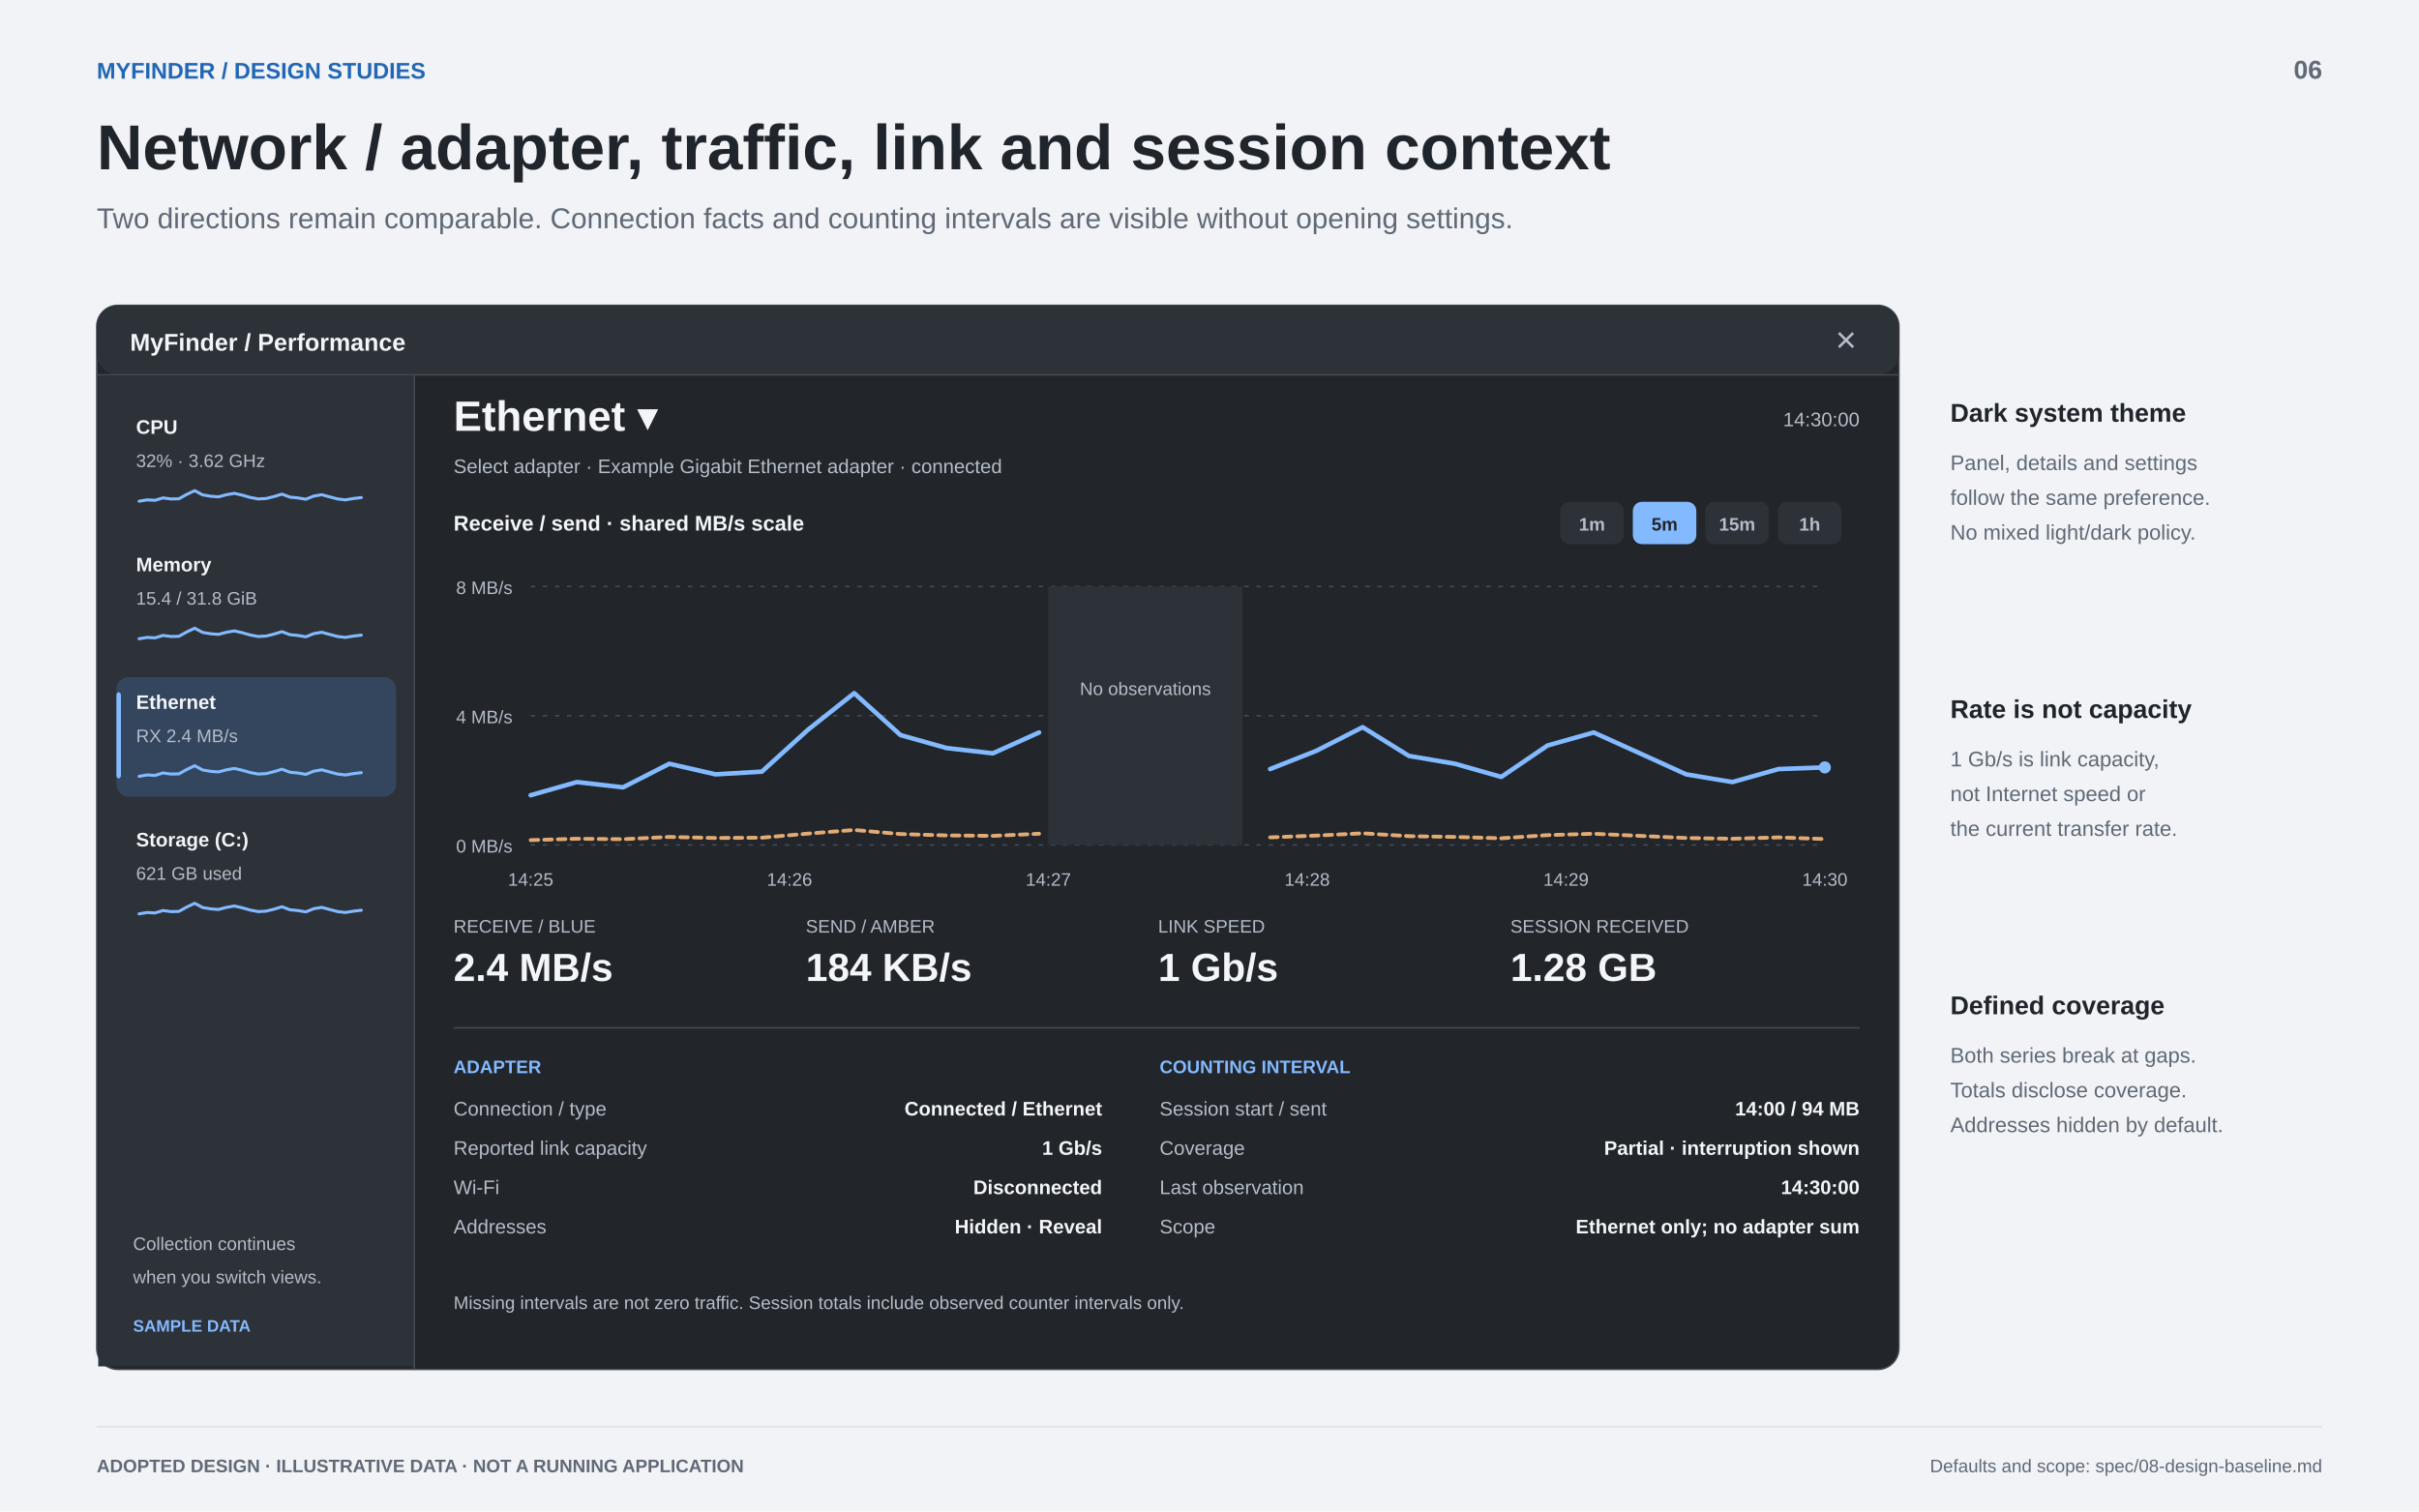
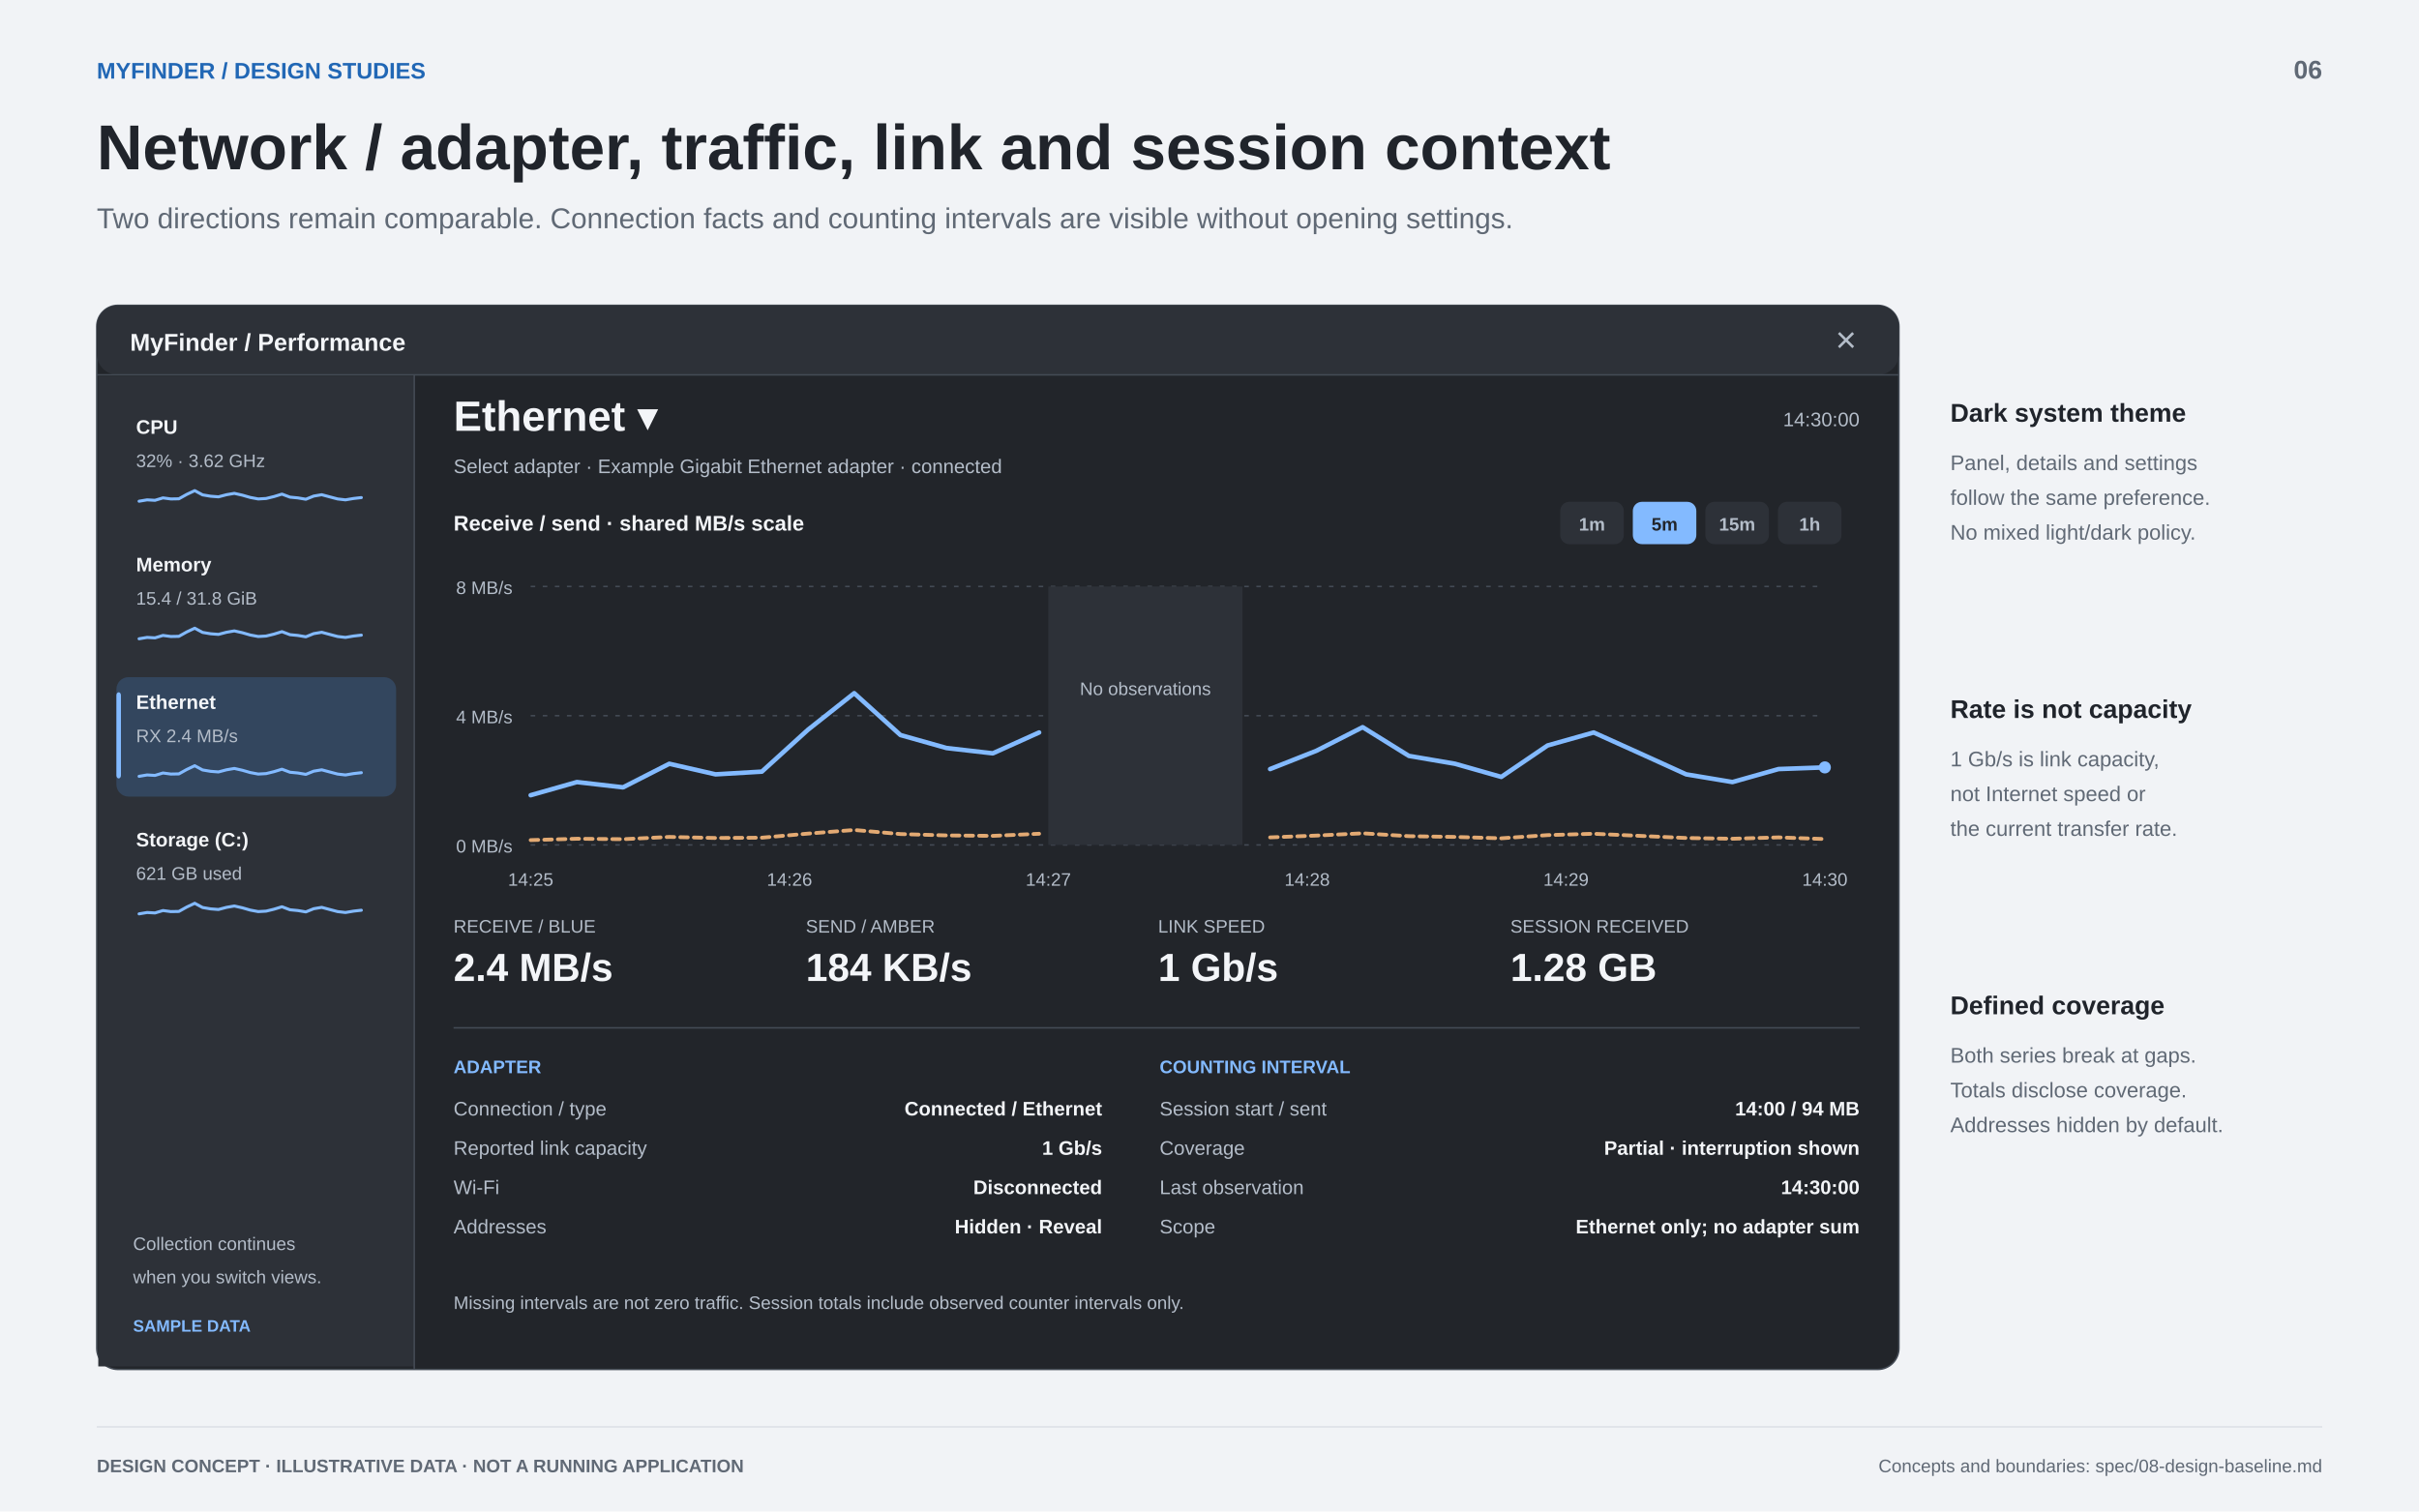
<svg xmlns="http://www.w3.org/2000/svg" width="1600" height="1000" viewBox="0 0 1600 1000">
  <defs>
    <filter id="shadow" x="-15%" y="-15%" width="130%" height="140%">
      <feDropShadow dx="0" dy="9" stdDeviation="16" flood-color="#263D37" flood-opacity="0.10" />
    </filter>
  </defs>
  <g font-family="Segoe UI, Arial, sans-serif">
    <rect x="0" y="0" width="1600" height="1000" rx="0" fill="#F1F3F6" stroke="none" />
    <text x="64" y="52" fill="#2167B5" font-size="15" font-weight="700" text-anchor="start">MYFINDER  /  DESIGN STUDIES</text>
    <text x="1536" y="52" fill="#606975" font-size="17" font-weight="600" text-anchor="end">06</text>
    <text x="64" y="112" fill="#20242B" font-size="42" font-weight="600" text-anchor="start">Network / adapter, traffic, link and session context</text>
    <text x="64" y="151" fill="#606975" font-size="19" font-weight="400" text-anchor="start">Two directions remain comparable. Connection facts and counting intervals are visible without opening settings.</text>
    <rect x="64" y="202" width="1192" height="704" rx="14" fill="#22252A" stroke="#444B55" />
    <rect x="64" y="202" width="1192" height="46" rx="14" fill="#2D3138" stroke="none" />
    <text x="86" y="232" fill="#F3F5F8" font-size="16" font-weight="600" text-anchor="start">MyFinder / Performance</text>
    <text x="1228" y="233" fill="#B4BDC9" font-size="24" font-weight="400" text-anchor="end">×</text>
    <line x1="64" y1="248" x2="1256" y2="248" stroke="#444B55" stroke-width="1" />
    <rect x="65" y="249" width="209" height="655" rx="0" fill="#2D3138" stroke="none" />
    <line x1="274" y1="248" x2="274" y2="906" stroke="#444B55" stroke-width="1" />
    <text x="90" y="287" fill="#F3F5F8" font-size="13" font-weight="600" text-anchor="start">CPU</text>
    <text x="90" y="309" fill="#B4BDC9" font-size="12" font-weight="400" text-anchor="start">32% · 3.62 GHz</text>
    <path d="M92.0,331.6 L97.3,330.7 L102.5,331.0 L107.8,329.4 L113.0,330.1 L118.3,330.0 L123.5,327.1 L128.8,324.6 L134.0,327.4 L139.3,328.3 L144.5,328.7 L149.8,327.3 L155.0,326.4 L160.3,327.6 L165.5,329.1 L170.8,330.1 L176.0,329.8 L181.3,328.5 L186.5,326.9 L191.8,328.9 L197.0,329.4 L202.3,330.3 L207.5,328.2 L212.8,327.3 L218.0,328.7 L223.3,330.1 L228.5,330.7 L233.8,329.8 L239.0,329.2" fill="none" stroke="#83BAFF" stroke-width="2" stroke-linejoin="round" stroke-linecap="round" />
    <text x="90" y="378" fill="#F3F5F8" font-size="13" font-weight="600" text-anchor="start">Memory</text>
    <text x="90" y="400" fill="#B4BDC9" font-size="12" font-weight="400" text-anchor="start">15.4 / 31.8 GiB</text>
    <path d="M92.0,422.6 L97.3,421.7 L102.5,422.0 L107.8,420.4 L113.0,421.1 L118.3,421.0 L123.5,418.1 L128.8,415.6 L134.0,418.4 L139.3,419.3 L144.5,419.7 L149.8,418.3 L155.0,417.4 L160.3,418.6 L165.5,420.1 L170.8,421.1 L176.0,420.8 L181.3,419.5 L186.5,417.9 L191.8,419.9 L197.0,420.4 L202.3,421.3 L207.5,419.2 L212.8,418.3 L218.0,419.7 L223.3,421.1 L228.5,421.7 L233.8,420.8 L239.0,420.2" fill="none" stroke="#83BAFF" stroke-width="2" stroke-linejoin="round" stroke-linecap="round" />
    <rect x="77" y="448" width="185" height="79" rx="8" fill="#33465E" stroke="none" />
    <rect x="77" y="458" width="3" height="57" rx="2" fill="#83BAFF" stroke="none" />
    <text x="90" y="469" fill="#F3F5F8" font-size="13" font-weight="600" text-anchor="start">Ethernet</text>
    <text x="90" y="491" fill="#B4BDC9" font-size="12" font-weight="400" text-anchor="start">RX 2.4 MB/s</text>
    <path d="M92.0,513.6 L97.3,512.7 L102.5,513.0 L107.8,511.4 L113.0,512.1 L118.3,512.0 L123.5,509.1 L128.8,506.6 L134.0,509.4 L139.3,510.3 L144.5,510.7 L149.8,509.3 L155.0,508.4 L160.3,509.6 L165.5,511.1 L170.8,512.1 L176.0,511.8 L181.3,510.5 L186.5,508.9 L191.8,510.9 L197.0,511.4 L202.3,512.3 L207.5,510.2 L212.8,509.3 L218.0,510.7 L223.3,512.1 L228.5,512.7 L233.8,511.8 L239.0,511.2" fill="none" stroke="#83BAFF" stroke-width="2" stroke-linejoin="round" stroke-linecap="round" />
    <text x="90" y="560" fill="#F3F5F8" font-size="13" font-weight="600" text-anchor="start">Storage (C:)</text>
    <text x="90" y="582" fill="#B4BDC9" font-size="12" font-weight="400" text-anchor="start">621 GB used</text>
    <path d="M92.0,604.6 L97.3,603.7 L102.5,604.0 L107.8,602.4 L113.0,603.1 L118.3,603.0 L123.5,600.1 L128.8,597.6 L134.0,600.4 L139.3,601.3 L144.5,601.7 L149.8,600.3 L155.0,599.4 L160.3,600.6 L165.5,602.1 L170.8,603.1 L176.0,602.8 L181.3,601.5 L186.5,599.9 L191.8,601.9 L197.0,602.4 L202.3,603.3 L207.5,601.2 L212.8,600.3 L218.0,601.7 L223.3,603.1 L228.5,603.7 L233.8,602.8 L239.0,602.2" fill="none" stroke="#83BAFF" stroke-width="2" stroke-linejoin="round" stroke-linecap="round" />
    <text x="88" y="827" fill="#B4BDC9" font-size="12" font-weight="400" text-anchor="start">Collection continues</text>
    <text x="88" y="849" fill="#B4BDC9" font-size="12" font-weight="400" text-anchor="start">when you switch views.</text>
    <text x="88" y="881" fill="#83BAFF" font-size="11" font-weight="700" text-anchor="start">SAMPLE DATA</text>
    <text x="300" y="285" fill="#F3F5F8" font-size="28" font-weight="600" text-anchor="start">Ethernet ▾</text>
    <text x="300" y="313" fill="#B4BDC9" font-size="13" font-weight="400" text-anchor="start">Select adapter · Example Gigabit Ethernet adapter · connected</text>
    <text x="1230" y="282" fill="#B4BDC9" font-size="13" font-weight="400" text-anchor="end">14:30:00</text>
    <text x="300" y="351" fill="#F3F5F8" font-size="14" font-weight="600" text-anchor="start">Receive / send · shared MB/s scale</text>
    <rect x="1032" y="332" width="42" height="28" rx="6" fill="#2D3138" stroke="none" />
    <text x="1053" y="351" fill="#B4BDC9" font-size="12" font-weight="600" text-anchor="middle">1m</text>
    <rect x="1080" y="332" width="42" height="28" rx="6" fill="#83BAFF" stroke="none" />
    <text x="1101" y="351" fill="#22252A" font-size="12" font-weight="600" text-anchor="middle">5m</text>
    <rect x="1128" y="332" width="42" height="28" rx="6" fill="#2D3138" stroke="none" />
    <text x="1149" y="351" fill="#B4BDC9" font-size="12" font-weight="600" text-anchor="middle">15m</text>
    <rect x="1176" y="332" width="42" height="28" rx="6" fill="#2D3138" stroke="none" />
    <text x="1197" y="351" fill="#B4BDC9" font-size="12" font-weight="600" text-anchor="middle">1h</text>
    <line x1="351" y1="388" x2="1207" y2="388" stroke="#444B55" stroke-width="1" stroke-dasharray="3 5" />
    <text x="339" y="393" fill="#B4BDC9" font-size="12" font-weight="400" text-anchor="end">8 MB/s</text>
    <line x1="351" y1="473.5" x2="1207" y2="473.5" stroke="#444B55" stroke-width="1" stroke-dasharray="3 5" />
    <text x="339" y="478.5" fill="#B4BDC9" font-size="12" font-weight="400" text-anchor="end">4 MB/s</text>
    <line x1="351" y1="559" x2="1207" y2="559" stroke="#444B55" stroke-width="1" stroke-dasharray="3 5" />
    <text x="339" y="564" fill="#B4BDC9" font-size="12" font-weight="400" text-anchor="end">0 MB/s</text>
    <text x="351" y="586" fill="#B4BDC9" font-size="12" font-weight="400" text-anchor="middle">14:25</text>
    <text x="522.2" y="586" fill="#B4BDC9" font-size="12" font-weight="400" text-anchor="middle">14:26</text>
    <text x="693.4" y="586" fill="#B4BDC9" font-size="12" font-weight="400" text-anchor="middle">14:27</text>
    <text x="864.6" y="586" fill="#B4BDC9" font-size="12" font-weight="400" text-anchor="middle">14:28</text>
    <text x="1035.8" y="586" fill="#B4BDC9" font-size="12" font-weight="400" text-anchor="middle">14:29</text>
    <text x="1207" y="586" fill="#B4BDC9" font-size="12" font-weight="400" text-anchor="middle">14:30</text>
    <rect x="693.4" y="388" width="128.4" height="171" rx="0" fill="#2D3138" stroke="none" />
    <text x="757.6" y="459.82" fill="#B4BDC9" font-size="12" font-weight="400" text-anchor="middle">No observations</text>
    <path d="M351.0,526.1 L381.6,517.4 L412.1,520.9 L442.7,505.3 L473.3,512.3 L503.9,510.5 L534.4,482.8 L565.0,458.6 L595.6,486.3 L626.1,494.9 L656.7,498.4 L687.3,484.6" fill="none" stroke="#83BAFF" stroke-width="3" stroke-linejoin="round" stroke-linecap="round" />
    <path d="M840.1,508.8 L870.7,496.7 L901.3,481.1 L931.9,500.1 L962.4,505.3 L993.0,514.0 L1023.6,493.2 L1054.1,484.6 L1084.7,498.4 L1115.3,512.3 L1145.9,517.4 L1176.4,508.8 L1207.0,507.7" fill="none" stroke="#83BAFF" stroke-width="3" stroke-linejoin="round" stroke-linecap="round" />
    <path d="M351.0,555.8 L381.6,554.9 L412.1,555.2 L442.7,553.7 L473.3,554.4 L503.9,554.2 L534.4,551.5 L565.0,549.1 L595.6,551.8 L626.1,552.7 L656.7,553.0 L687.3,551.6" fill="none" stroke-dasharray="5 4" stroke="#E3AA73" stroke-width="2.5" stroke-linejoin="round" stroke-linecap="round" />
    <path d="M840.1,554.0 L870.7,552.8 L901.3,551.3 L931.9,553.2 L962.4,553.7 L993.0,554.6 L1023.6,552.5 L1054.1,551.6 L1084.7,553.0 L1115.3,554.4 L1145.9,554.9 L1176.4,554.0 L1207.0,555.1" fill="none" stroke-dasharray="5 4" stroke="#E3AA73" stroke-width="2.5" stroke-linejoin="round" stroke-linecap="round" />
    <circle cx="1207" cy="507.7" r="4" fill="#83BAFF" />
    <text x="300" y="617" fill="#B4BDC9" font-size="12" font-weight="400" text-anchor="start">RECEIVE / BLUE</text>
    <text x="300" y="649" fill="#F3F5F8" font-size="26" font-weight="600" text-anchor="start">2.4 MB/s</text>
    <text x="533" y="617" fill="#B4BDC9" font-size="12" font-weight="400" text-anchor="start">SEND / AMBER</text>
    <text x="533" y="649" fill="#F3F5F8" font-size="26" font-weight="600" text-anchor="start">184 KB/s</text>
    <text x="766" y="617" fill="#B4BDC9" font-size="12" font-weight="400" text-anchor="start">LINK SPEED</text>
    <text x="766" y="649" fill="#F3F5F8" font-size="26" font-weight="600" text-anchor="start">1 Gb/s</text>
    <text x="999" y="617" fill="#B4BDC9" font-size="12" font-weight="400" text-anchor="start">SESSION RECEIVED</text>
    <text x="999" y="649" fill="#F3F5F8" font-size="26" font-weight="600" text-anchor="start">1.28 GB</text>
    <line x1="300" y1="680" x2="1230" y2="680" stroke="#444B55" stroke-width="1" />
    <text x="300" y="710" fill="#83BAFF" font-size="12" font-weight="700" text-anchor="start">ADAPTER</text>
    <text x="300" y="738" fill="#B4BDC9" font-size="13" font-weight="400" text-anchor="start">Connection / type</text>
    <text x="729" y="738" fill="#F3F5F8" font-size="13" font-weight="600" text-anchor="end">Connected / Ethernet</text>
    <text x="300" y="764" fill="#B4BDC9" font-size="13" font-weight="400" text-anchor="start">Reported link capacity</text>
    <text x="729" y="764" fill="#F3F5F8" font-size="13" font-weight="600" text-anchor="end">1 Gb/s</text>
    <text x="300" y="790" fill="#B4BDC9" font-size="13" font-weight="400" text-anchor="start">Wi-Fi</text>
    <text x="729" y="790" fill="#F3F5F8" font-size="13" font-weight="600" text-anchor="end">Disconnected</text>
    <text x="300" y="816" fill="#B4BDC9" font-size="13" font-weight="400" text-anchor="start">Addresses</text>
    <text x="729" y="816" fill="#F3F5F8" font-size="13" font-weight="600" text-anchor="end">Hidden · Reveal</text>
    <text x="767" y="710" fill="#83BAFF" font-size="12" font-weight="700" text-anchor="start">COUNTING INTERVAL</text>
    <text x="767" y="738" fill="#B4BDC9" font-size="13" font-weight="400" text-anchor="start">Session start / sent</text>
    <text x="1230" y="738" fill="#F3F5F8" font-size="13" font-weight="600" text-anchor="end">14:00 / 94 MB</text>
    <text x="767" y="764" fill="#B4BDC9" font-size="13" font-weight="400" text-anchor="start">Coverage</text>
    <text x="1230" y="764" fill="#F3F5F8" font-size="13" font-weight="600" text-anchor="end">Partial · interruption shown</text>
    <text x="767" y="790" fill="#B4BDC9" font-size="13" font-weight="400" text-anchor="start">Last observation</text>
    <text x="1230" y="790" fill="#F3F5F8" font-size="13" font-weight="600" text-anchor="end">14:30:00</text>
    <text x="767" y="816" fill="#B4BDC9" font-size="13" font-weight="400" text-anchor="start">Scope</text>
    <text x="1230" y="816" fill="#F3F5F8" font-size="13" font-weight="600" text-anchor="end">Ethernet only; no adapter sum</text>
    <text x="300" y="866" fill="#B4BDC9" font-size="12" font-weight="400" text-anchor="start">Missing intervals are not zero traffic. Session totals include observed counter intervals only.</text>
    <text x="1290" y="279" fill="#20242B" font-size="17" font-weight="600" text-anchor="start">Dark system theme</text>
    <text x="1290" y="311" fill="#606975" font-size="14" font-weight="400" text-anchor="start">Panel, details and settings</text>
    <text x="1290" y="334" fill="#606975" font-size="14" font-weight="400" text-anchor="start">follow the same preference.</text>
    <text x="1290" y="357" fill="#606975" font-size="14" font-weight="400" text-anchor="start">No mixed light/dark policy.</text>
    <text x="1290" y="475" fill="#20242B" font-size="17" font-weight="600" text-anchor="start">Rate is not capacity</text>
    <text x="1290" y="507" fill="#606975" font-size="14" font-weight="400" text-anchor="start">1 Gb/s is link capacity,</text>
    <text x="1290" y="530" fill="#606975" font-size="14" font-weight="400" text-anchor="start">not Internet speed or</text>
    <text x="1290" y="553" fill="#606975" font-size="14" font-weight="400" text-anchor="start">the current transfer rate.</text>
    <text x="1290" y="671" fill="#20242B" font-size="17" font-weight="600" text-anchor="start">Defined coverage</text>
    <text x="1290" y="703" fill="#606975" font-size="14" font-weight="400" text-anchor="start">Both series break at gaps.</text>
    <text x="1290" y="726" fill="#606975" font-size="14" font-weight="400" text-anchor="start">Totals disclose coverage.</text>
    <text x="1290" y="749" fill="#606975" font-size="14" font-weight="400" text-anchor="start">Addresses hidden by default.</text>
    <line x1="64" y1="944" x2="1536" y2="944" stroke="#DDE1E7" stroke-width="1" />
-     <text x="64" y="974" fill="#606975" font-size="12" font-weight="600" text-anchor="start">ADOPTED DESIGN · ILLUSTRATIVE DATA · NOT A RUNNING APPLICATION</text>
-     <text x="1536" y="974" fill="#606975" font-size="12" font-weight="400" text-anchor="end">Defaults and scope: spec/08-design-baseline.md</text>
+     <text x="64" y="974" fill="#606975" font-size="12" font-weight="600" text-anchor="start">DESIGN CONCEPT · ILLUSTRATIVE DATA · NOT A RUNNING APPLICATION</text>
+     <text x="1536" y="974" fill="#606975" font-size="12" font-weight="400" text-anchor="end">Concepts and boundaries: spec/08-design-baseline.md</text>
  </g>
</svg>
